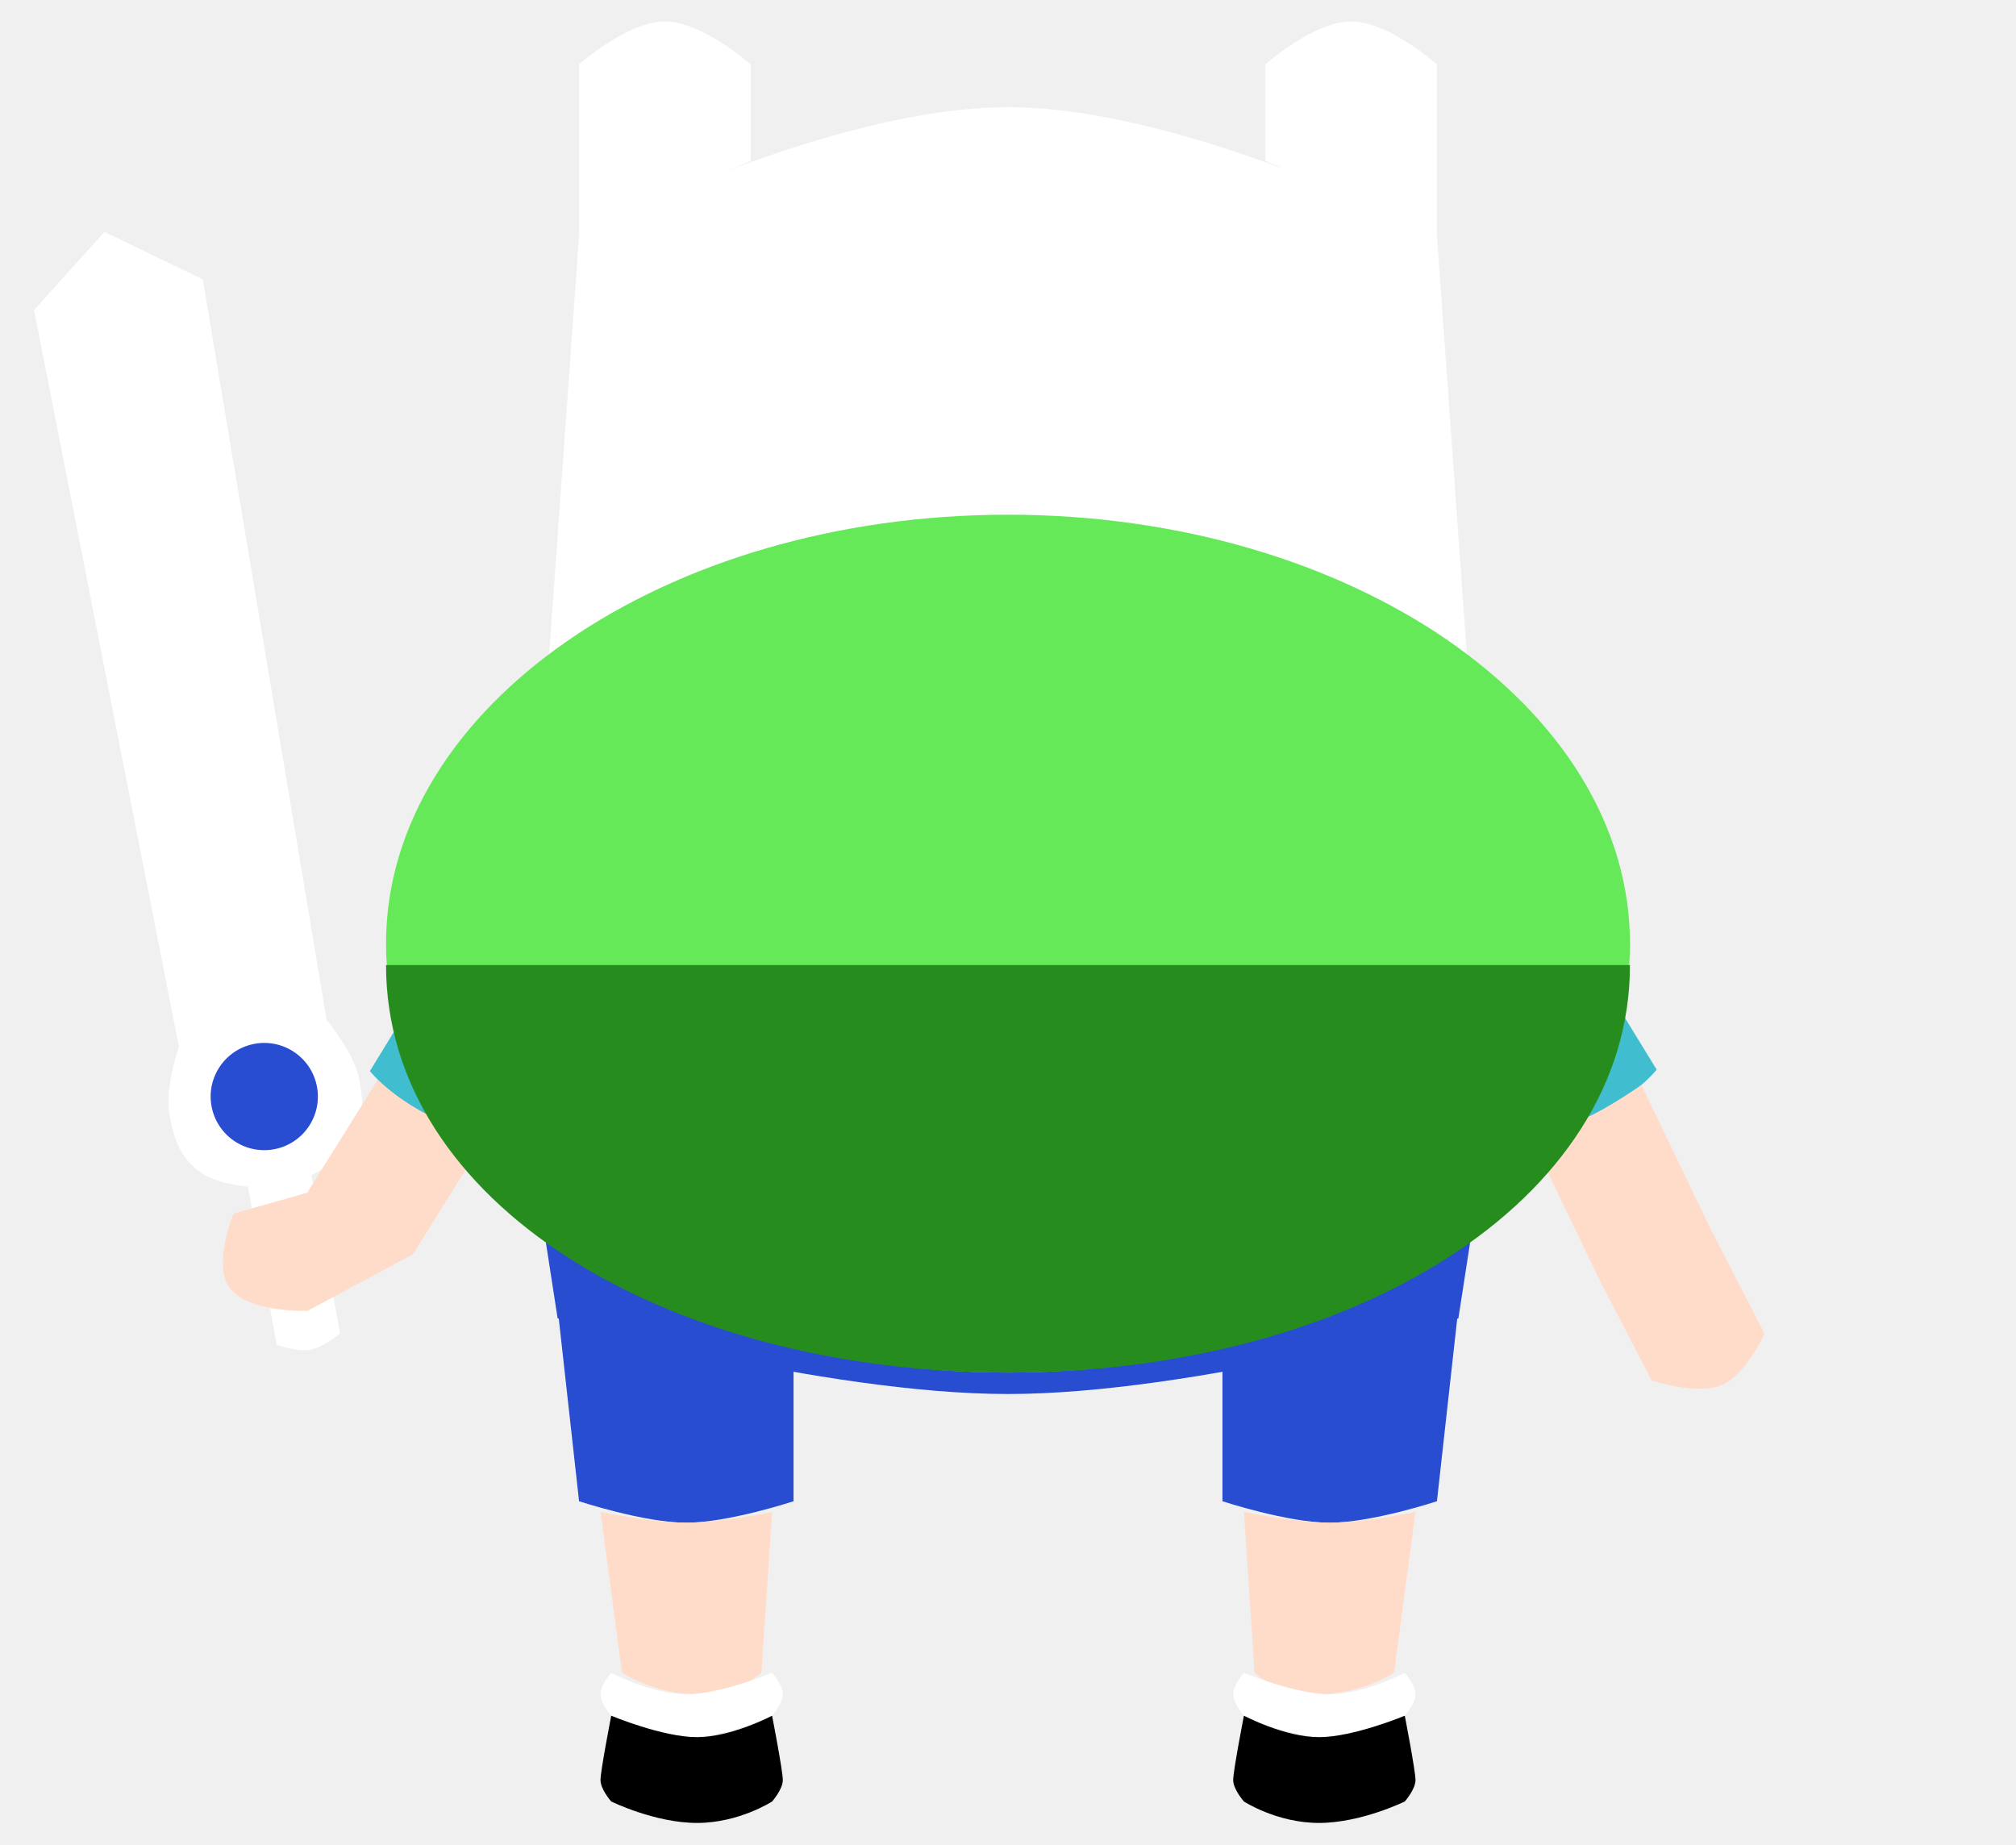
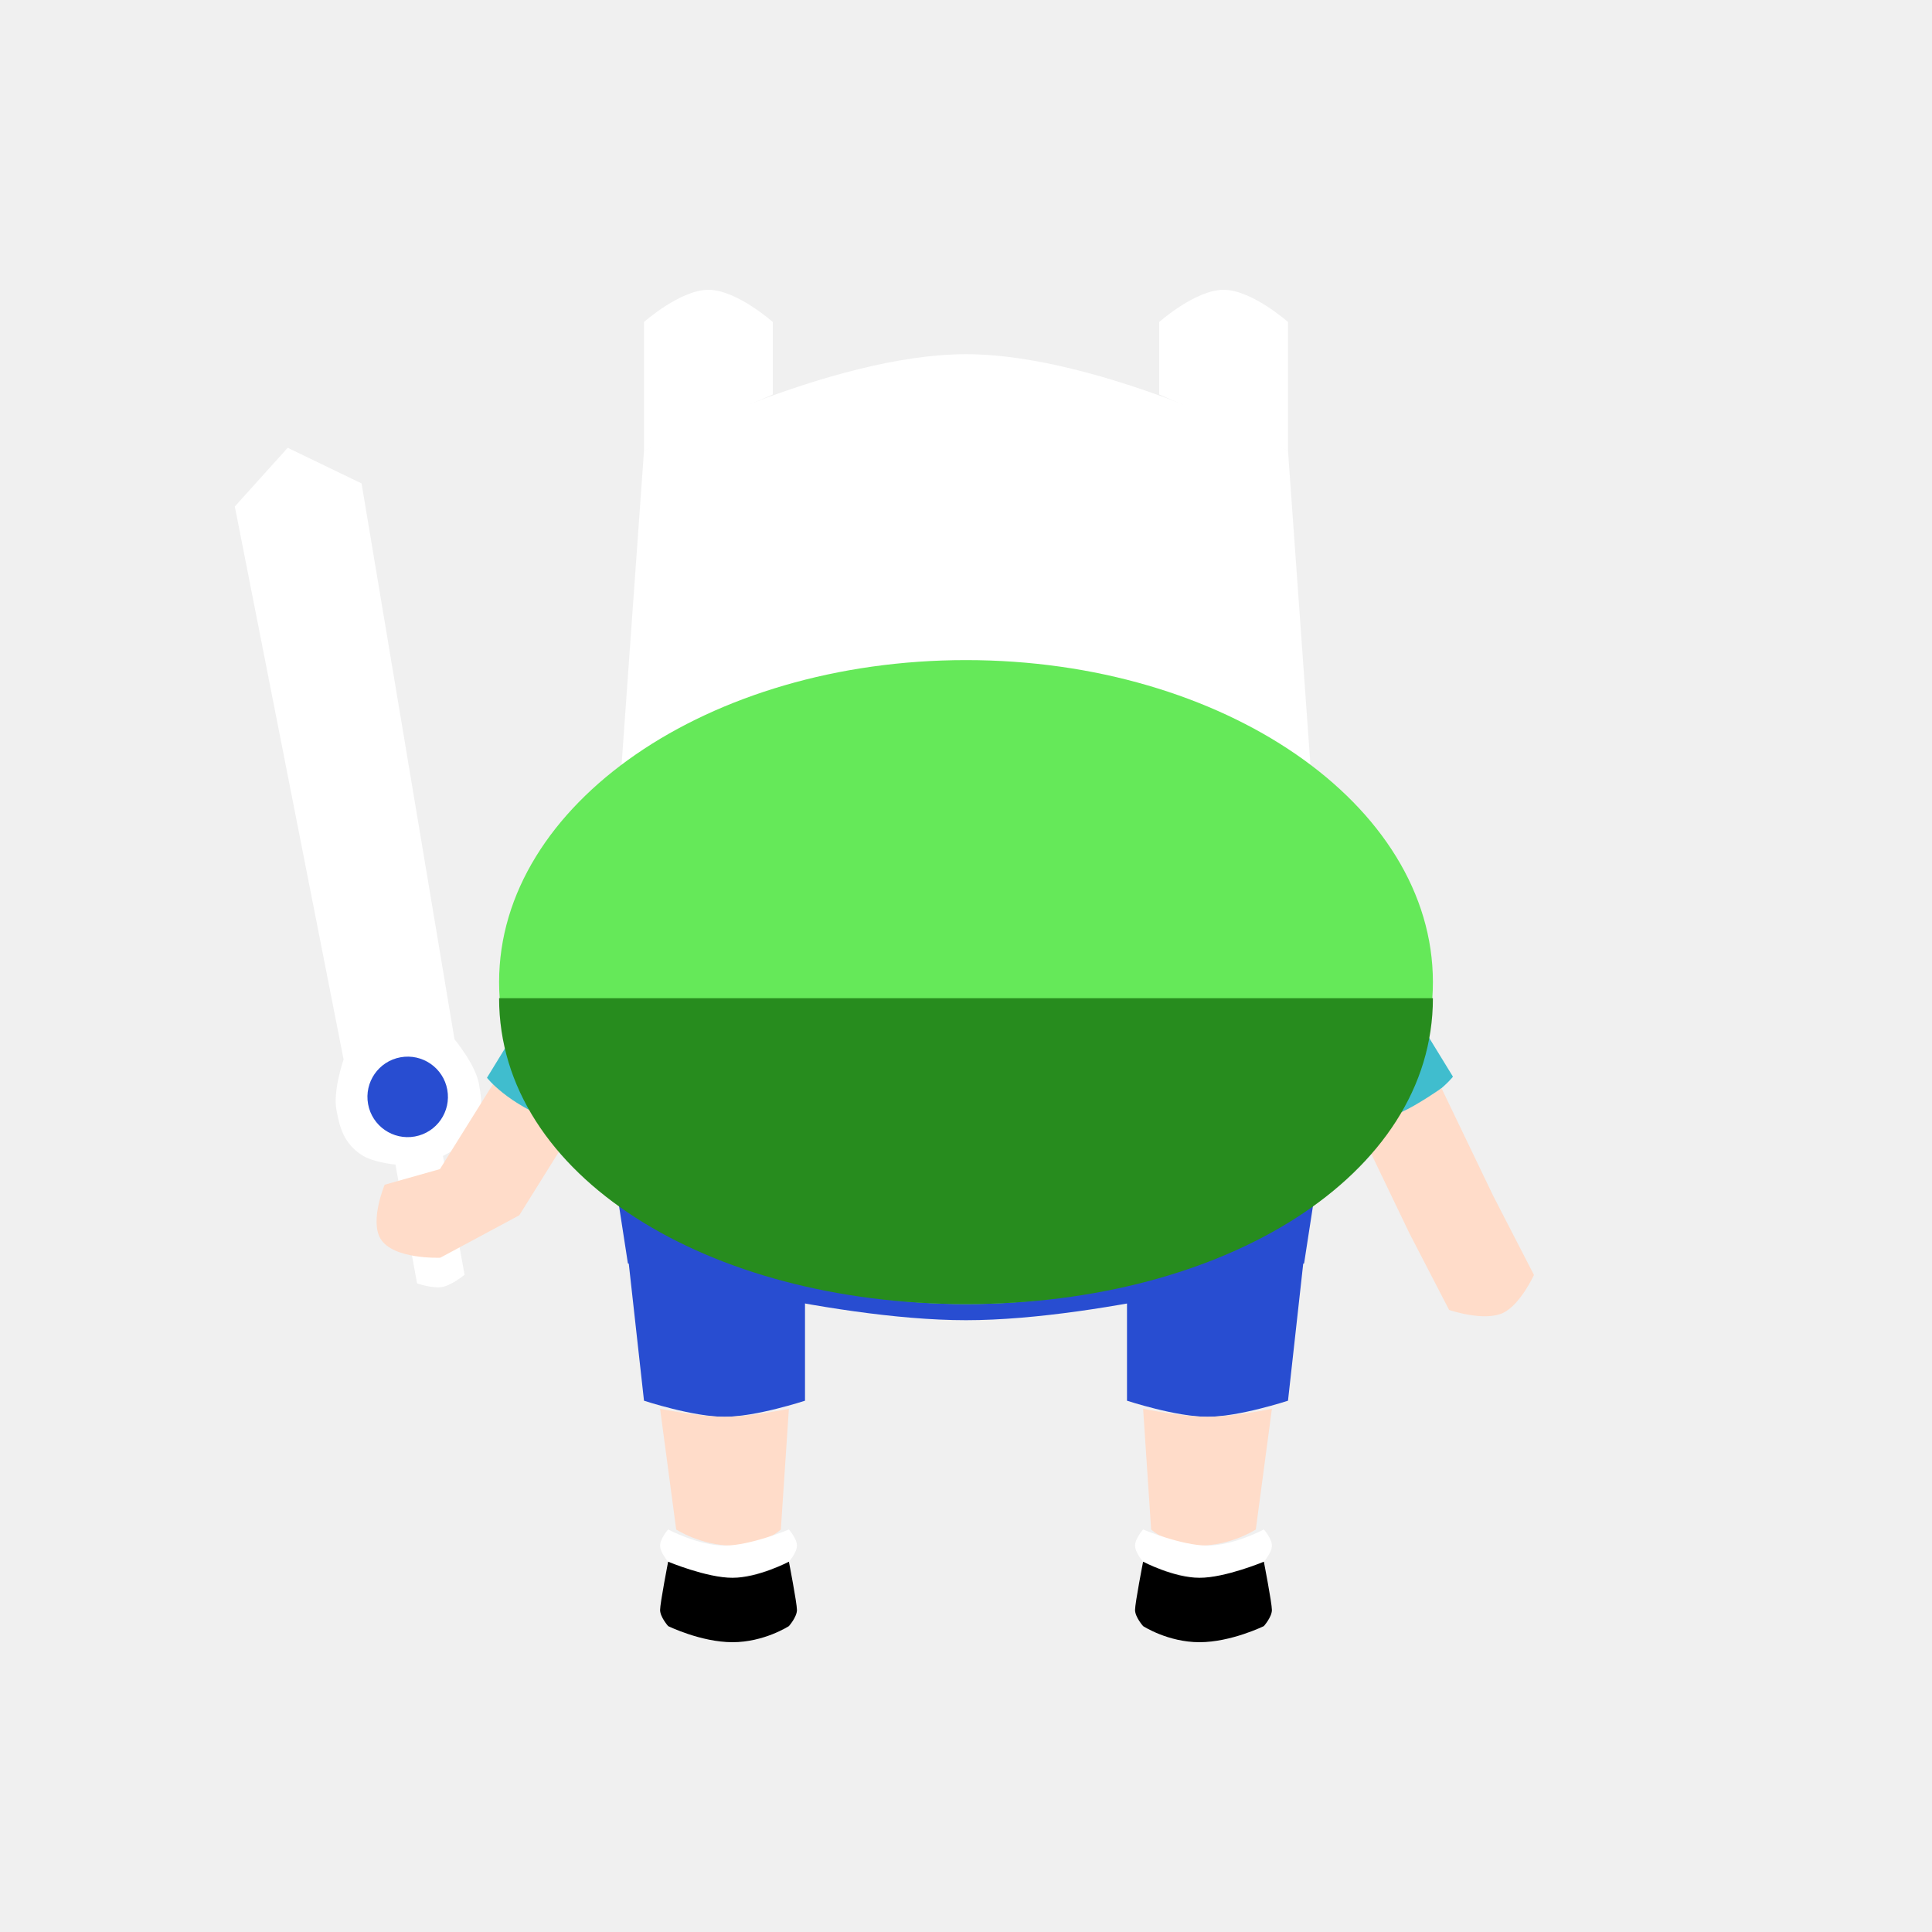
- <svg xmlns="http://www.w3.org/2000/svg" width="94" height="86" viewBox="0 0 94 86" fill="none">
-   <path d="M47 42C38.408 42 25 39 25 39V55.5C25 55.5 38.329 58.5 47 58.5C55.671 58.5 69 55.5 69 55.5V39C69 39 55.592 42 47 42Z" fill="#40BDCE" />
-   <path d="M27 11C27 11 38.52 5 47 5C55.48 5 67 11 67 11L69 39C69 39 54.718 42 47 42C39.282 42 25 39 25 39L27 11Z" fill="white" />
-   <path d="M47 58.529C38.408 58.529 25 55 25 55L26 61.471C26 61.471 38.329 65 47 65C55.671 65 68 61.471 68 61.471L69 55C69 55 55.592 58.529 47 58.529Z" fill="#284DD1" />
-   <path d="M27 3V11L35 7.5V3C35 3 32.746 1 31 1C29.253 1 27 3 27 3Z" fill="white" />
-   <path d="M67 3V11L59 7.5V3C59 3 61.254 1 63 1C64.746 1 67 3 67 3Z" fill="white" />
-   <path d="M27 70L26 61L37 63V70C37 70 33.965 71 32 71C30.035 71 27 70 27 70Z" fill="#284DD1" />
-   <path d="M29 78L28 70.5C28 70.5 30.39 71 32 71C33.61 71 36 70.5 36 70.5L35.5 78C35.5 78 34.465 79 32.5 79C30.535 79 29 78 29 78Z" fill="#FFDCC9" />
-   <path d="M32 81C30.035 81 28.5 80 28.5 80C28.5 80 28 79.437 28 79C28 78.563 28.5 78 28.5 78C28.5 78 30.39 79 32 79C33.61 79 36 78 36 78C36 78 36.5 78.563 36.5 79C36.5 79.437 36 80 36 80C36 80 33.965 81 32 81Z" fill="white" />
-   <path d="M32.5 85C30.535 85 28.5 84 28.5 84C28.5 84 28 83.437 28 83C28 82.563 28.5 80 28.5 80C28.5 80 30.89 81 32.5 81C34.11 81 36 80 36 80C36 80 36.5 82.563 36.5 83C36.5 83.437 36 84 36 84C36 84 34.465 85 32.5 85Z" fill="black" />
-   <path d="M67 70L68 61L57 63V70C57 70 60.035 71 62 71C63.965 71 67 70 67 70Z" fill="#284DD1" />
-   <path d="M65 78L66 70.5C66 70.5 63.61 71 62 71C60.39 71 58 70.5 58 70.5L58.5 78C58.5 78 59.535 79 61.5 79C63.465 79 65 78 65 78Z" fill="#FFDCC9" />
-   <path d="M62 81C63.965 81 65.5 80 65.5 80C65.5 80 66 79.437 66 79C66 78.563 65.5 78 65.5 78C65.5 78 63.61 79 62 79C60.39 79 58 78 58 78C58 78 57.5 78.563 57.5 79C57.5 79.437 58 80 58 80C58 80 60.035 81 62 81Z" fill="white" />
-   <path d="M61.5 85C63.465 85 65.5 84 65.5 84C65.5 84 66 83.437 66 83C66 82.563 65.5 80 65.5 80C65.5 80 63.11 81 61.5 81C59.89 81 58 80 58 80C58 80 57.5 82.563 57.5 83C57.5 83.437 58 84 58 84C58 84 59.535 85 61.5 85Z" fill="black" />
-   <path d="M1.587 14.459L4.869 10.813L9.457 13.027L15.229 47.552C15.229 47.552 16.529 49.11 16.75 50.325C16.971 51.54 17.006 52.44 16.303 53.455C15.806 54.173 14.514 54.797 14.514 54.797L15.856 62.176C15.856 62.176 15.077 62.826 14.47 62.936C13.862 63.047 12.905 62.713 12.905 62.713L11.562 55.334C11.562 55.334 10.134 55.205 9.416 54.708C8.4 54.005 8.116 53.15 7.895 51.935C7.674 50.72 8.342 48.805 8.342 48.805L1.587 14.459Z" fill="white" />
-   <circle cx="12.322" cy="51.13" r="2.5" transform="rotate(-10.3089 12.3223 51.1299)" fill="#284DD1" />
-   <path d="M14.325 55.615L18.264 49.306C18.264 49.306 19.627 50.505 20.588 51.066C21.55 51.626 23.19 52.175 23.19 52.175L19.252 58.485L14.348 61.119C14.348 61.119 11.402 61.244 10.629 59.929C9.965 58.8 10.892 56.585 10.892 56.585L14.325 55.615Z" fill="#FFDCC9" />
-   <path d="M17.247 49.941L22.994 40.565C22.994 40.565 27.024 41.77 27.994 43.565C28.964 45.361 27.034 49.652 27.034 49.652L25.773 52.866C25.773 52.866 24.45 53.731 21.478 52.653C18.505 51.574 17.247 49.941 17.247 49.941Z" fill="#40BDCE" />
-   <path d="M77.246 49.875L71.5 40.5C71.5 40.5 67.47 41.704 66.5 43.5C65.53 45.296 67.46 49.586 67.46 49.586L68.72 52.801C68.72 52.801 70.044 53.666 73.016 52.587C75.989 51.509 77.246 49.875 77.246 49.875Z" fill="#40BDCE" />
-   <path d="M79.755 57.294L76.534 50.59C76.534 50.59 75.048 51.632 74.03 52.084C73.012 52.535 71.322 52.9 71.322 52.9L74.543 59.604L77.007 64.363C77.007 64.363 79.171 65.106 80.356 64.547C81.43 64.041 82.278 62.19 82.278 62.19L79.755 57.294Z" fill="#FFDCC9" />
-   <ellipse cx="47" cy="44" rx="29" ry="20" fill="#65E959" />
-   <path d="M47 64C63.016 64 76 56.046 76 45H18C18 56.046 30.984 64 47 64Z" fill="#278C1E" />
+ <svg xmlns="http://www.w3.org/2000/svg" width="120" height="120" viewBox="0 0 120 120" fill="none">
+   <path d="M60 59C51.408 59 38 56 38 56V72.5C38 72.5 51.329 75.5 60 75.5C68.671 75.5 82 72.5 82 72.5V56C82 56 68.591 59 60 59Z" fill="#40BDCE" />
+   <path d="M40 28C40 28 51.52 22 60 22C68.48 22 80 28 80 28L82 56C82 56 67.719 59 60 59C52.282 59 38 56 38 56L40 28Z" fill="white" />
+   <path d="M60 75.529C51.408 75.529 38 72 38 72L39 78.471C39 78.471 51.329 82 60 82C68.671 82 81 78.471 81 78.471L82 72C82 72 68.591 75.529 60 75.529Z" fill="#284DD1" />
+   <path d="M40 20V28L48 24.5V20C48 20 45.746 18 44 18C42.254 18 40 20 40 20Z" fill="white" />
+   <path d="M80 20V28L72 24.5V20C72 20 74.254 18 76 18C77.746 18 80 20 80 20Z" fill="white" />
+   <path d="M40 87L39 78L50 80V87C50 87 46.965 88 45 88C43.035 88 40 87 40 87Z" fill="#284DD1" />
+   <path d="M42 95L41 87.5C41 87.5 43.39 88 45 88C46.61 88 49 87.5 49 87.5L48.5 95C48.5 95 47.465 96 45.5 96C43.535 96 42 95 42 95Z" fill="#FFDCC9" />
+   <path d="M45 98C43.035 98 41.5 97 41.5 97C41.5 97 41 96.437 41 96C41 95.563 41.5 95 41.5 95C41.5 95 43.39 96 45 96C46.61 96 49 95 49 95C49 95 49.5 95.563 49.5 96C49.5 96.437 49 97 49 97C49 97 46.965 98 45 98Z" fill="white" />
+   <path d="M45.5 102C43.535 102 41.5 101 41.5 101C41.5 101 41 100.437 41 100C41 99.563 41.5 97 41.5 97C41.5 97 43.89 98 45.5 98C47.11 98 49 97 49 97C49 97 49.5 99.563 49.5 100C49.5 100.437 49 101 49 101C49 101 47.465 102 45.5 102Z" fill="black" />
+   <path d="M80 87L81 78L70 80V87C70 87 73.035 88 75 88C76.965 88 80 87 80 87Z" fill="#284DD1" />
+   <path d="M78 95L79 87.5C79 87.5 76.61 88 75 88C73.39 88 71 87.5 71 87.5L71.5 95C71.5 95 72.535 96 74.5 96C76.465 96 78 95 78 95Z" fill="#FFDCC9" />
+   <path d="M75 98C76.965 98 78.5 97 78.5 97C78.5 97 79 96.437 79 96C79 95.563 78.5 95 78.5 95C78.5 95 76.61 96 75 96C73.39 96 71 95 71 95C71 95 70.5 95.563 70.5 96C70.5 96.437 71 97 71 97C71 97 73.035 98 75 98Z" fill="white" />
+   <path d="M74.5 102C76.465 102 78.5 101 78.5 101C78.5 101 79 100.437 79 100C79 99.563 78.5 97 78.5 97C78.5 97 76.11 98 74.5 98C72.89 98 71 97 71 97C71 97 70.5 99.563 70.5 100C70.5 100.437 71 101 71 101C71 101 72.535 102 74.5 102Z" fill="black" />
+   <path d="M14.586 31.459L17.869 27.813L22.457 30.027L28.229 64.552C28.229 64.552 29.529 66.11 29.75 67.325C29.971 68.54 30.006 69.44 29.303 70.455C28.806 71.173 27.514 71.797 27.514 71.797L28.856 79.176C28.856 79.176 28.077 79.826 27.47 79.936C26.862 80.047 25.904 79.713 25.904 79.713L24.562 72.334C24.562 72.334 23.134 72.205 22.416 71.708C21.4 71.005 21.116 70.15 20.895 68.935C20.674 67.72 21.342 65.805 21.342 65.805L14.586 31.459Z" fill="white" />
+   <circle cx="25.322" cy="68.13" r="2.5" transform="rotate(-10.3089 25.3223 68.1299)" fill="#284DD1" />
+   <path d="M27.326 72.615L31.264 66.306C31.264 66.306 32.627 67.505 33.589 68.066C34.55 68.626 36.19 69.175 36.19 69.175L32.252 75.485L27.348 78.119C27.348 78.119 24.401 78.244 23.629 76.929C22.965 75.799 23.892 73.585 23.892 73.585L27.326 72.615Z" fill="#FFDCC9" />
+   <path d="M30.247 66.941L35.994 57.565C35.994 57.565 40.024 58.77 40.994 60.565C41.964 62.361 40.034 66.652 40.034 66.652L38.773 69.866C38.773 69.866 37.45 70.731 34.478 69.653C31.505 68.574 30.247 66.941 30.247 66.941Z" fill="#40BDCE" />
+   <path d="M90.246 66.875L84.5 57.5C84.5 57.5 80.47 58.704 79.5 60.5C78.53 62.296 80.46 66.586 80.46 66.586L81.72 69.801C81.72 69.801 83.044 70.666 86.016 69.588C88.989 68.509 90.246 66.875 90.246 66.875Z" fill="#40BDCE" />
+   <path d="M92.755 74.294L89.534 67.59C89.534 67.59 88.048 68.632 87.03 69.084C86.012 69.535 84.322 69.9 84.322 69.9L87.543 76.604L90.007 81.363C90.007 81.363 92.171 82.106 93.356 81.547C94.43 81.041 95.278 79.19 95.278 79.19L92.755 74.294Z" fill="#FFDCC9" />
+   <ellipse cx="60" cy="61" rx="29" ry="20" fill="#65E959" />
+   <path d="M60 81C76.016 81 89 73.046 89 62H31C31 73.046 43.984 81 60 81Z" fill="#278C1E" />
</svg>
